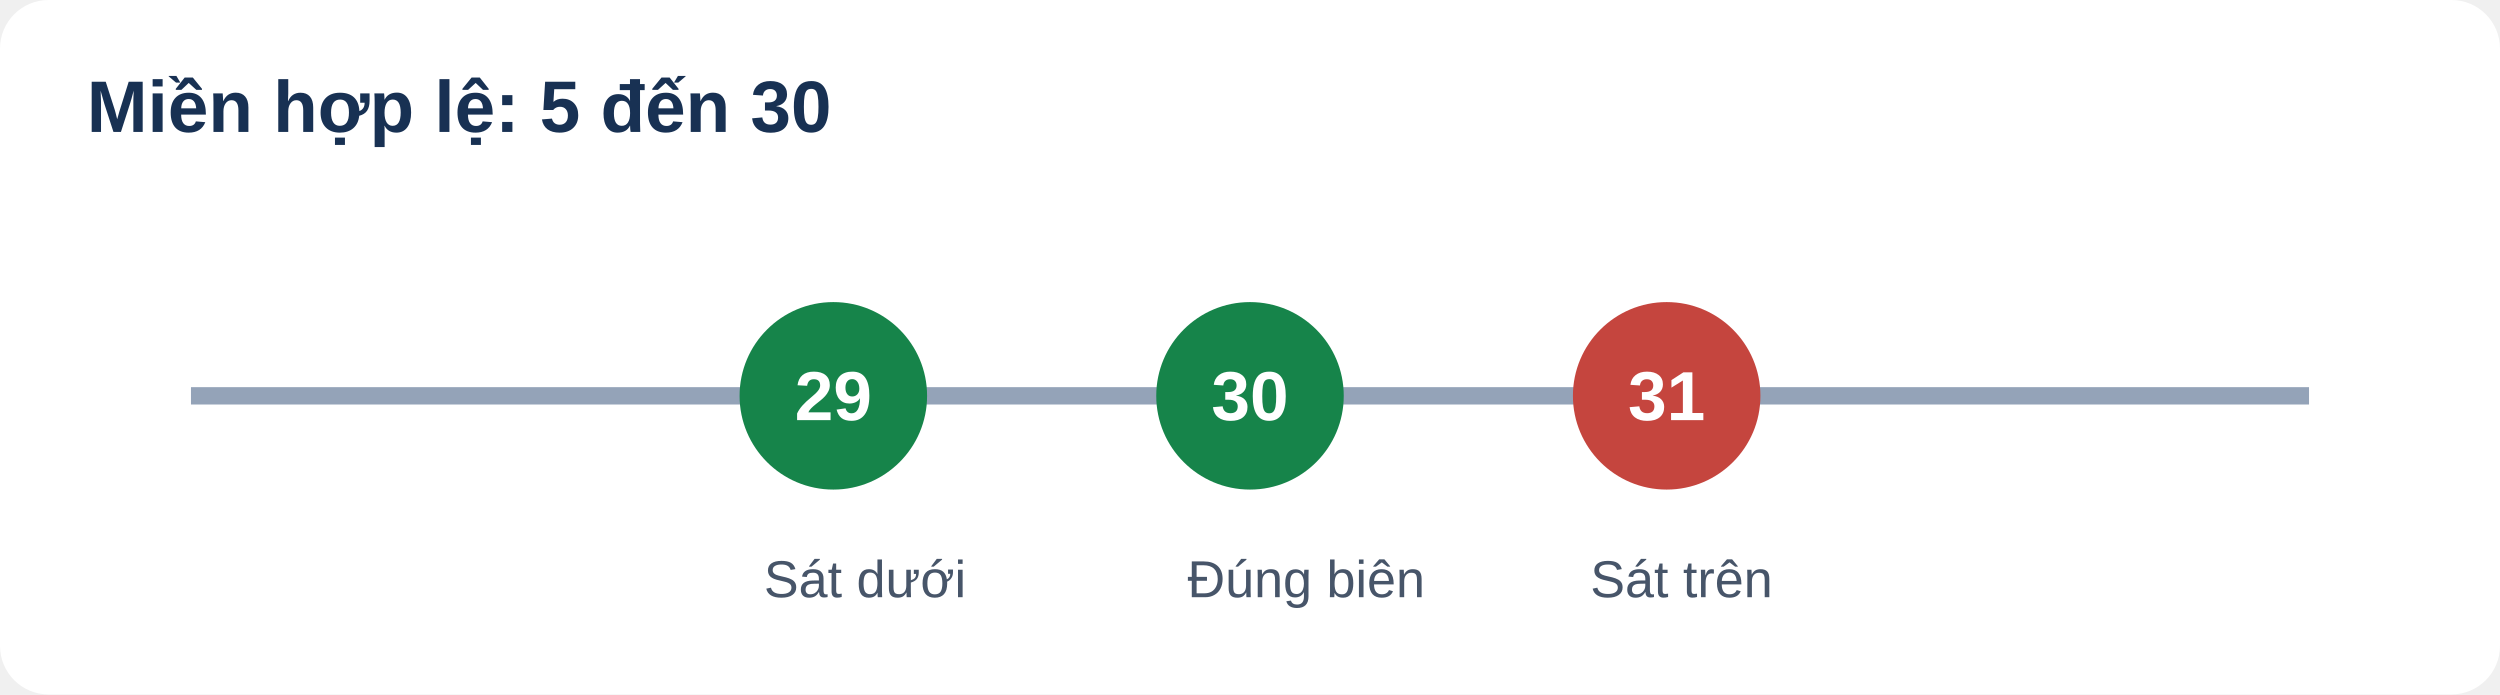
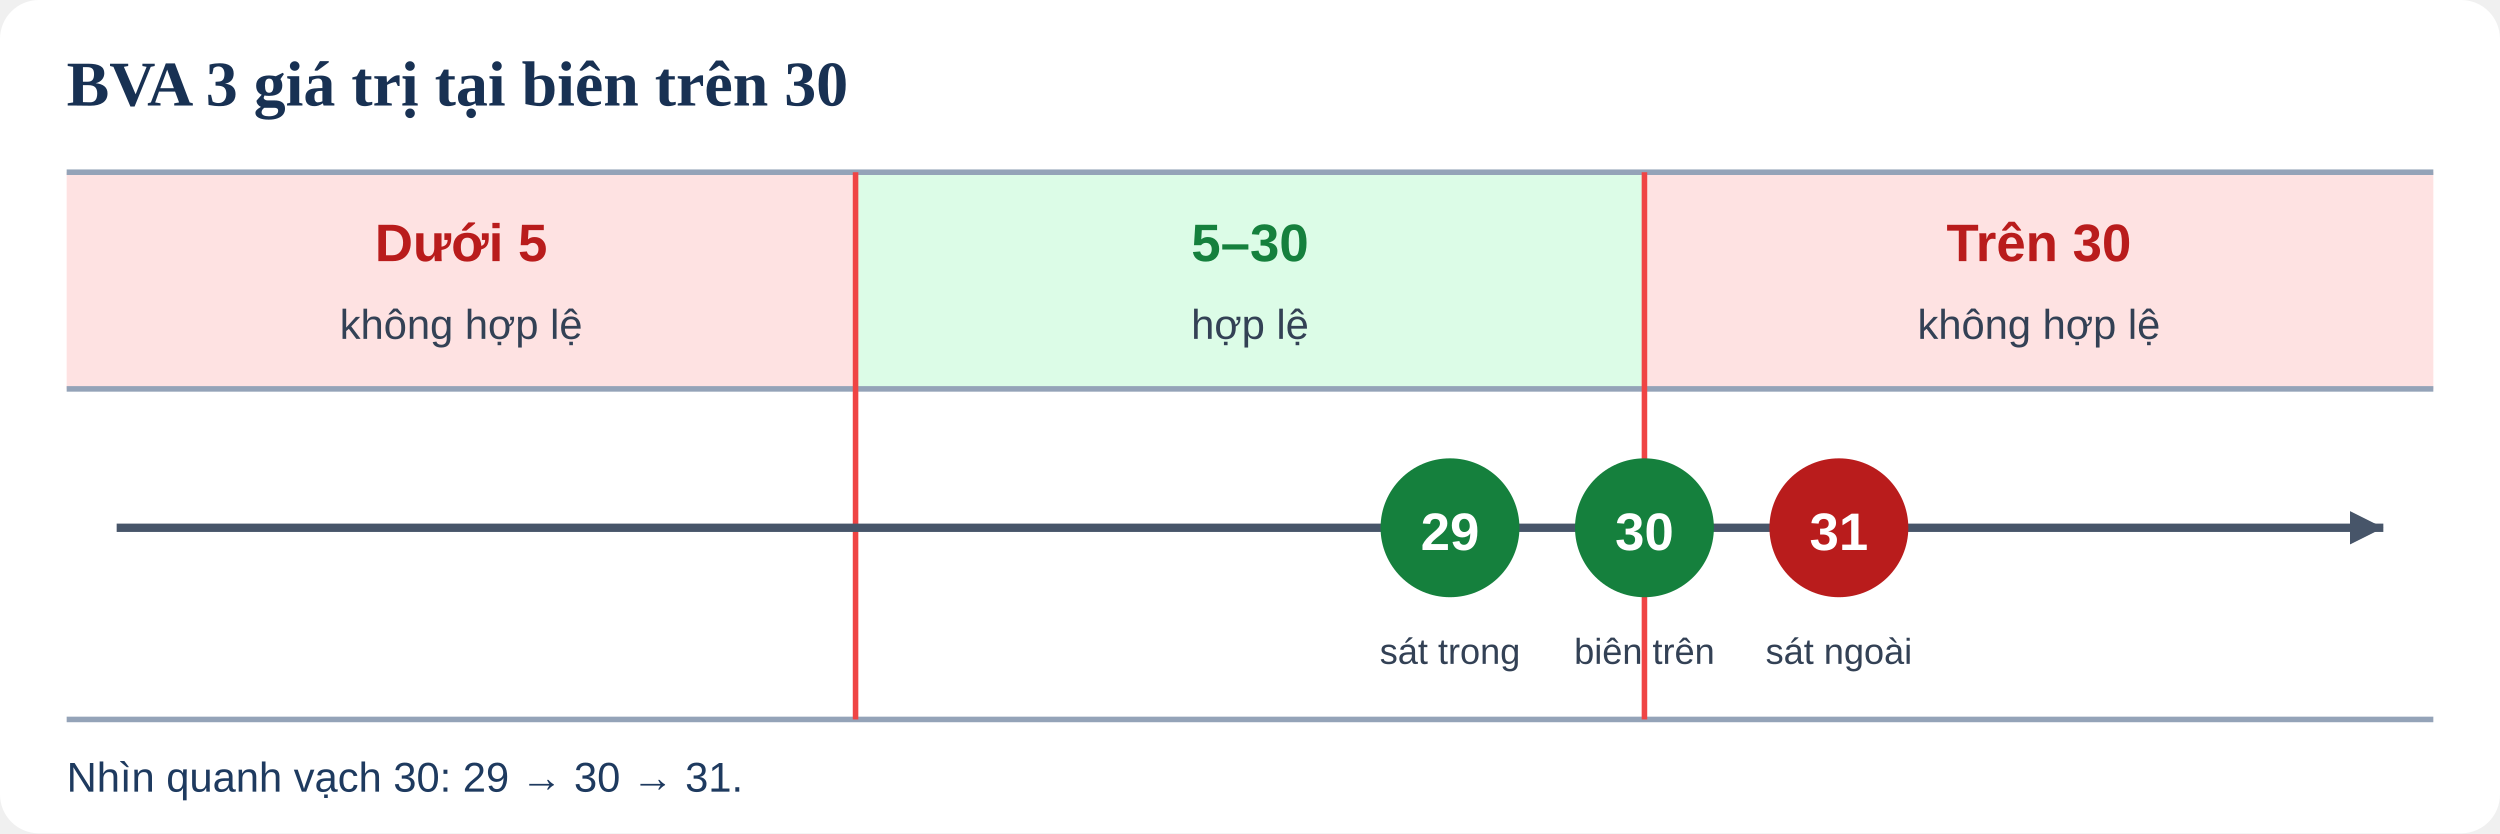
- <svg xmlns="http://www.w3.org/2000/svg" width="720" height="200" viewBox="0 0 720 200" role="img" aria-label="Ba giá trị quanh biên trên 30">
-   <rect width="720" height="200" rx="14" fill="white" />
-   <text x="25" y="38" fill="#183153" font-family="Arial" font-size="21" font-weight="700">Miền hợp lệ: 5 đến 30</text>
-   <line x1="55" y1="114" x2="665" y2="114" stroke="#94a3b8" stroke-width="5" />
-   <g font-family="Arial" font-size="20" font-weight="700" text-anchor="middle">
-     <circle cx="240" cy="114" r="27" fill="#16844a" />
-     <text x="240" y="121" fill="white">29</text>
-     <circle cx="360" cy="114" r="27" fill="#16844a" />
-     <text x="360" y="121" fill="white">30</text>
-     <circle cx="480" cy="114" r="27" fill="#c5453e" />
-     <text x="480" y="121" fill="white">31</text>
+ <svg xmlns="http://www.w3.org/2000/svg" width="900" height="300" viewBox="0 0 900 300" role="img" aria-labelledby="title">
+   <rect width="900" height="300" rx="14" fill="white" />
+   <text x="24" y="38" fill="#183153" font-size="23" font-weight="700">BVA 3 giá trị tại biên trên 30</text>
+   <g font-family="Arial,sans-serif">
+     <rect x="24" y="62" width="284" height="78" fill="#fee2e2" />
+     <text x="166" y="94" text-anchor="middle" fill="#b91c1c" font-size="19" font-weight="700">Dưới 5</text>
+     <text x="166" y="122" text-anchor="middle" fill="#334155" font-size="15">không hợp lệ</text>
+     <rect x="308" y="62" width="284" height="78" fill="#dcfce7" />
+     <text x="450" y="94" text-anchor="middle" fill="#15803d" font-size="19" font-weight="700">5–30</text>
+     <text x="450" y="122" text-anchor="middle" fill="#334155" font-size="15">hợp lệ</text>
+     <rect x="592" y="62" width="284" height="78" fill="#fee2e2" />
+     <text x="734" y="94" text-anchor="middle" fill="#b91c1c" font-size="19" font-weight="700">Trên 30</text>
+     <text x="734" y="122" text-anchor="middle" fill="#334155" font-size="15">không hợp lệ</text>
+     <path d="M24 62H876M24 140H876M24 259H876" stroke="#94a3b8" stroke-width="2" />
+     <path d="M308 62V259M592 62V259" stroke="#ef4444" stroke-width="2" />
+     <path d="M42 190H858" stroke="#475569" stroke-width="3" />
+     <path d="M858 190l-12 -6v12z" fill="#475569" />
+     <circle cx="522" cy="190" r="25" fill="#15803d" />
+     <text x="522" y="198" text-anchor="middle" fill="white" font-size="19" font-weight="700">29</text>
+     <text x="522" y="239" text-anchor="middle" fill="#334155" font-size="13">sát trong</text>
+     <circle cx="592" cy="190" r="25" fill="#15803d" />
+     <text x="592" y="198" text-anchor="middle" fill="white" font-size="19" font-weight="700">30</text>
+     <text x="592" y="239" text-anchor="middle" fill="#334155" font-size="13">biên trên</text>
+     <circle cx="662" cy="190" r="25" fill="#b91c1c" />
+     <text x="662" y="198" text-anchor="middle" fill="white" font-size="19" font-weight="700">31</text>
+     <text x="662" y="239" text-anchor="middle" fill="#334155" font-size="13">sát ngoài</text>
+     <text x="24" y="285" fill="#1e3a5f" font-size="15">Nhìn quanh vạch 30: 29 → 30 → 31.</text>
  </g>
-   <text x="220" y="172" fill="#475569" font-family="Arial" font-size="15">Sát dưới</text>
-   <text x="342" y="172" fill="#475569" font-family="Arial" font-size="15">Đúng biên</text>
-   <text x="458" y="172" fill="#475569" font-family="Arial" font-size="15">Sát trên</text>
</svg>
